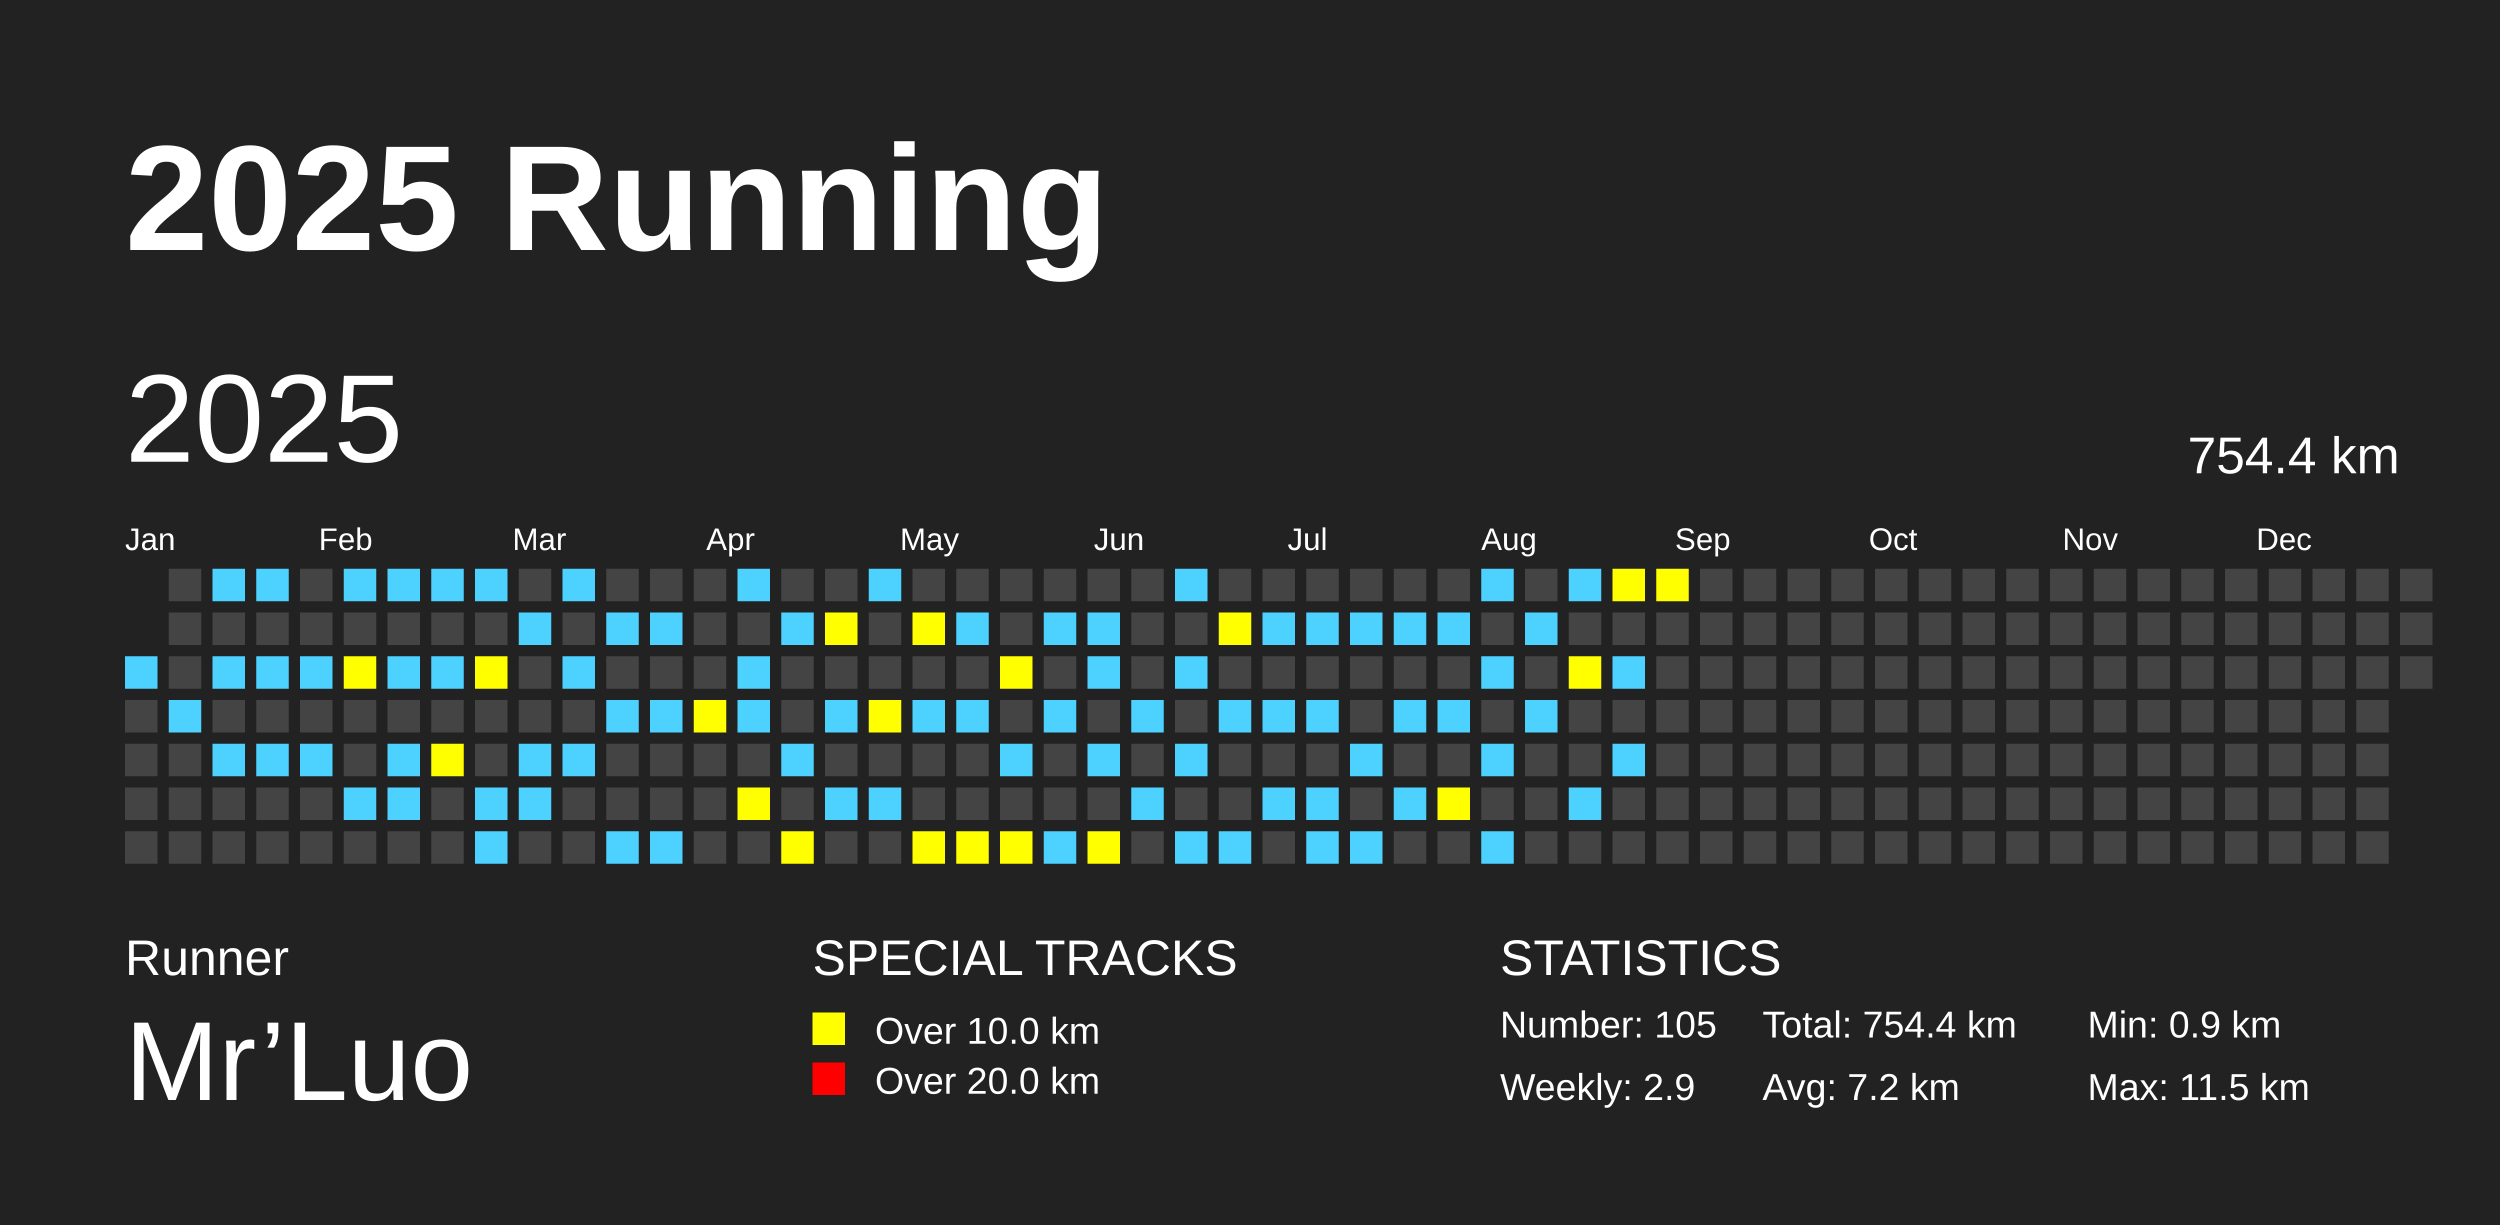
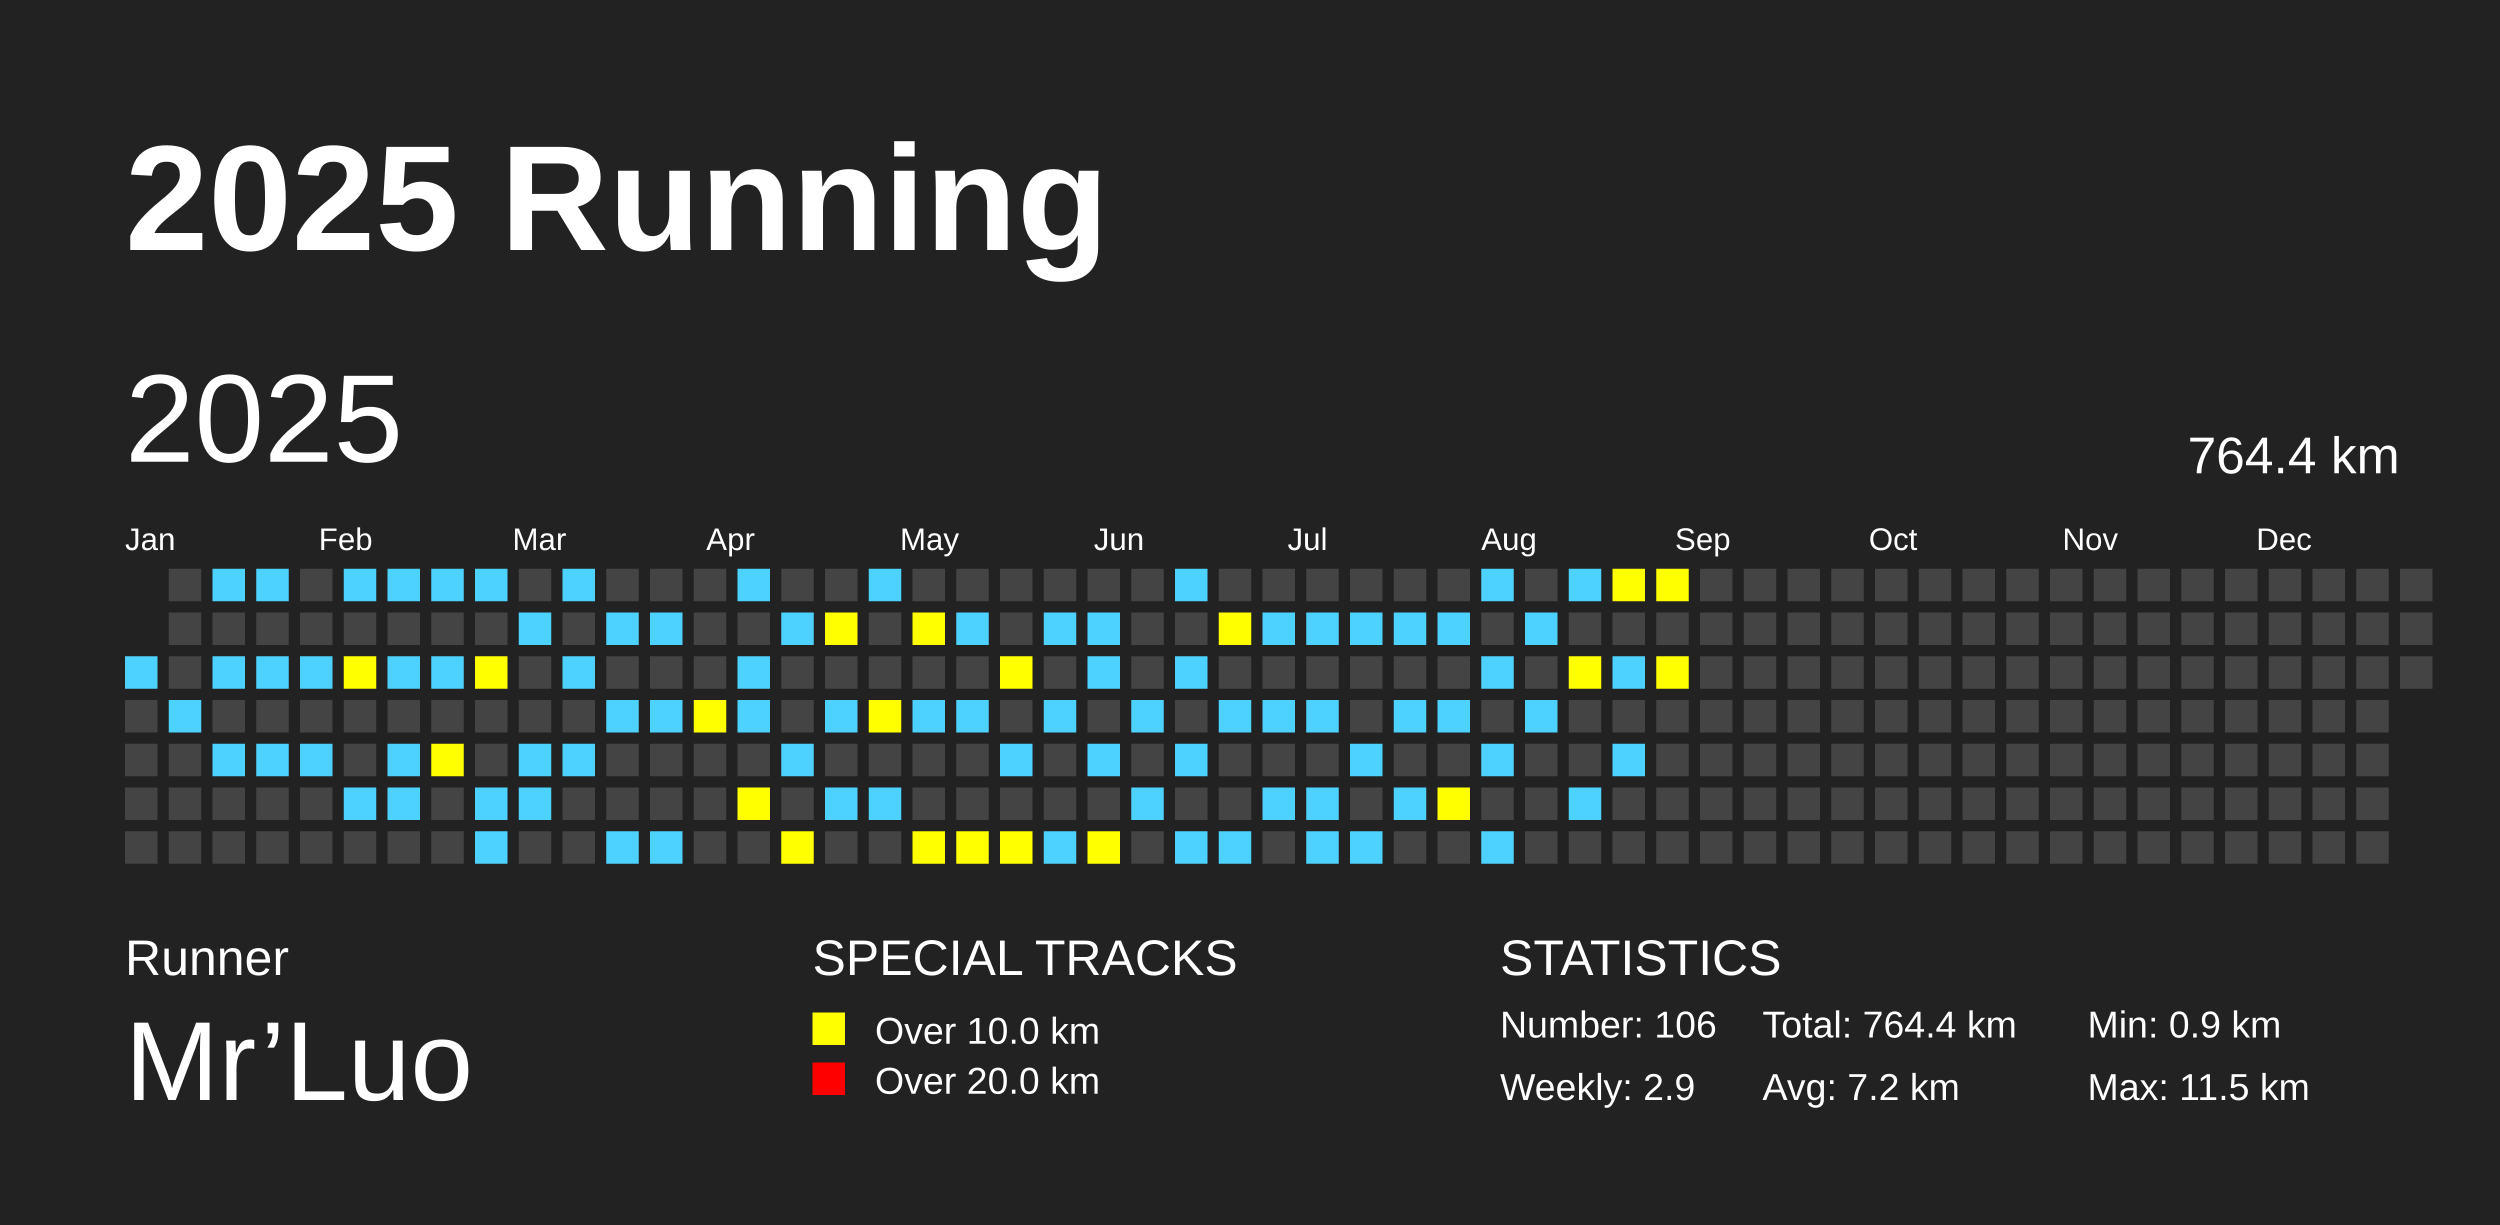
<svg xmlns="http://www.w3.org/2000/svg" baseProfile="full" height="98mm" version="1.1" viewBox="0,0,200,98" width="200mm">
  <defs />
  <rect fill="#222222" height="98" width="200" x="0" y="0" />
  <text fill="#FFFFFF" style="font-size:12px; font-family:Arial; font-weight:bold;" x="10" y="20">2025 Running</text>
  <text fill="#FFFFFF" style="font-size:4px; font-family:Arial" x="10" y="78">Runner</text>
  <text fill="#FFFFFF" style="font-size:9px; font-family:Arial" x="10" y="88">Mr’Luo</text>
  <text fill="#FFFFFF" style="font-size:4px; font-family:Arial" x="65" y="78">SPECIAL TRACKS</text>
  <rect fill="yellow" height="2.6" width="2.6" x="65" y="81" />
  <text fill="#FFFFFF" style="font-size:3px; font-family:Arial" x="70" y="83.5">Over 10.0 km</text>
  <rect fill="red" height="2.6" width="2.6" x="65" y="85" />
  <text fill="#FFFFFF" style="font-size:3px; font-family:Arial" x="70" y="87.5">Over 20.0 km</text>
  <text fill="#FFFFFF" style="font-size:4px; font-family:Arial" x="120" y="78">STATISTICS</text>
-   <text fill="#FFFFFF" style="font-size:3px; font-family:Arial" x="120" y="83">Number: 105</text>
+   <text fill="#FFFFFF" style="font-size:3px; font-family:Arial" x="120" y="83">Number: 106</text>
  <text fill="#FFFFFF" style="font-size:3px; font-family:Arial" x="120" y="88">Weekly: 2.9</text>
-   <text fill="#FFFFFF" style="font-size:3px; font-family:Arial" x="141" y="83">Total: 754.4 km</text>
+   <text fill="#FFFFFF" style="font-size:3px; font-family:Arial" x="141" y="83">Total: 764.4 km</text>
  <text fill="#FFFFFF" style="font-size:3px; font-family:Arial" x="141" y="88">Avg: 7.2 km</text>
  <text fill="#FFFFFF" style="font-size:3px; font-family:Arial" x="167" y="83">Min: 0.9 km</text>
  <text fill="#FFFFFF" style="font-size:3px; font-family:Arial" x="167" y="88">Max: 11.5 km</text>
  <text dominant-baseline="hanging" fill="#FFFFFF" style="font-size:10.0px; font-family:Arial;" x="10" y="30">2025</text>
-   <text dominant-baseline="hanging" fill="#FFFFFF" style="font-size:4.125px; font-family:Arial;" x="175" y="35">754.4 km</text>
+   <text dominant-baseline="hanging" fill="#FFFFFF" style="font-size:4.125px; font-family:Arial;" x="175" y="35">764.4 km</text>
  <text fill="#FFFFFF" style="font-size:2.5px; font-family:Arial" x="10.0" y="44">Jan</text>
  <text fill="#FFFFFF" style="font-size:2.5px; font-family:Arial" x="25.5" y="44">Feb</text>
  <text fill="#FFFFFF" style="font-size:2.5px; font-family:Arial" x="41.0" y="44">Mar</text>
  <text fill="#FFFFFF" style="font-size:2.5px; font-family:Arial" x="56.5" y="44">Apr</text>
  <text fill="#FFFFFF" style="font-size:2.5px; font-family:Arial" x="72.0" y="44">May</text>
  <text fill="#FFFFFF" style="font-size:2.5px; font-family:Arial" x="87.5" y="44">Jun</text>
  <text fill="#FFFFFF" style="font-size:2.5px; font-family:Arial" x="103.0" y="44">Jul</text>
  <text fill="#FFFFFF" style="font-size:2.5px; font-family:Arial" x="118.5" y="44">Aug</text>
  <text fill="#FFFFFF" style="font-size:2.5px; font-family:Arial" x="134.0" y="44">Sep</text>
  <text fill="#FFFFFF" style="font-size:2.5px; font-family:Arial" x="149.5" y="44">Oct</text>
  <text fill="#FFFFFF" style="font-size:2.5px; font-family:Arial" x="165.0" y="44">Nov</text>
  <text fill="#FFFFFF" style="font-size:2.5px; font-family:Arial" x="180.5" y="44">Dec</text>
  <rect fill="#4DD2FF" height="2.6" width="2.6" x="10.0" y="52.5" />
  <rect fill="#444444" height="2.6" width="2.6" x="10.0" y="56.0" />
  <rect fill="#444444" height="2.6" width="2.6" x="10.0" y="59.5" />
  <rect fill="#444444" height="2.6" width="2.6" x="10.0" y="63.0" />
  <rect fill="#444444" height="2.6" width="2.6" x="10.0" y="66.5" />
  <rect fill="#444444" height="2.6" width="2.6" x="13.5" y="45.5" />
  <rect fill="#444444" height="2.6" width="2.6" x="13.5" y="49.0" />
  <rect fill="#444444" height="2.6" width="2.6" x="13.5" y="52.5" />
  <rect fill="#4DD2FF" height="2.6" width="2.6" x="13.5" y="56.0" />
  <rect fill="#444444" height="2.6" width="2.6" x="13.5" y="59.5" />
  <rect fill="#444444" height="2.6" width="2.6" x="13.5" y="63.0" />
  <rect fill="#444444" height="2.6" width="2.6" x="13.5" y="66.5" />
  <rect fill="#4DD2FF" height="2.6" width="2.6" x="17.0" y="45.5" />
  <rect fill="#444444" height="2.6" width="2.6" x="17.0" y="49.0" />
  <rect fill="#4DD2FF" height="2.6" width="2.6" x="17.0" y="52.5" />
  <rect fill="#444444" height="2.6" width="2.6" x="17.0" y="56.0" />
  <rect fill="#4DD2FF" height="2.6" width="2.6" x="17.0" y="59.5" />
  <rect fill="#444444" height="2.6" width="2.6" x="17.0" y="63.0" />
  <rect fill="#444444" height="2.6" width="2.6" x="17.0" y="66.5" />
  <rect fill="#4DD2FF" height="2.6" width="2.6" x="20.5" y="45.5" />
  <rect fill="#444444" height="2.6" width="2.6" x="20.5" y="49.0" />
  <rect fill="#4DD2FF" height="2.6" width="2.6" x="20.5" y="52.5" />
  <rect fill="#444444" height="2.6" width="2.6" x="20.5" y="56.0" />
  <rect fill="#4DD2FF" height="2.6" width="2.6" x="20.5" y="59.5" />
  <rect fill="#444444" height="2.6" width="2.6" x="20.5" y="63.0" />
  <rect fill="#444444" height="2.6" width="2.6" x="20.5" y="66.5" />
  <rect fill="#444444" height="2.6" width="2.6" x="24.0" y="45.5" />
  <rect fill="#444444" height="2.6" width="2.6" x="24.0" y="49.0" />
  <rect fill="#4DD2FF" height="2.6" width="2.6" x="24.0" y="52.5" />
  <rect fill="#444444" height="2.6" width="2.6" x="24.0" y="56.0" />
  <rect fill="#4DD2FF" height="2.6" width="2.6" x="24.0" y="59.5" />
  <rect fill="#444444" height="2.6" width="2.6" x="24.0" y="63.0" />
  <rect fill="#444444" height="2.6" width="2.6" x="24.0" y="66.5" />
  <rect fill="#4DD2FF" height="2.6" width="2.6" x="27.5" y="45.5" />
  <rect fill="#444444" height="2.6" width="2.6" x="27.5" y="49.0" />
  <rect fill="yellow" height="2.6" width="2.6" x="27.5" y="52.5" />
  <rect fill="#444444" height="2.6" width="2.6" x="27.5" y="56.0" />
  <rect fill="#444444" height="2.6" width="2.6" x="27.5" y="59.5" />
  <rect fill="#4DD2FF" height="2.6" width="2.6" x="27.5" y="63.0" />
  <rect fill="#444444" height="2.6" width="2.6" x="27.5" y="66.5" />
  <rect fill="#4DD2FF" height="2.6" width="2.6" x="31.0" y="45.5" />
  <rect fill="#444444" height="2.6" width="2.6" x="31.0" y="49.0" />
  <rect fill="#4DD2FF" height="2.6" width="2.6" x="31.0" y="52.5" />
  <rect fill="#444444" height="2.6" width="2.6" x="31.0" y="56.0" />
  <rect fill="#4DD2FF" height="2.6" width="2.6" x="31.0" y="59.5" />
  <rect fill="#4DD2FF" height="2.6" width="2.6" x="31.0" y="63.0" />
  <rect fill="#444444" height="2.6" width="2.6" x="31.0" y="66.5" />
  <rect fill="#4DD2FF" height="2.6" width="2.6" x="34.5" y="45.5" />
  <rect fill="#444444" height="2.6" width="2.6" x="34.5" y="49.0" />
  <rect fill="#4DD2FF" height="2.6" width="2.6" x="34.5" y="52.5" />
  <rect fill="#444444" height="2.6" width="2.6" x="34.5" y="56.0" />
  <rect fill="yellow" height="2.6" width="2.6" x="34.5" y="59.5" />
  <rect fill="#444444" height="2.6" width="2.6" x="34.5" y="63.0" />
  <rect fill="#444444" height="2.6" width="2.6" x="34.5" y="66.5" />
  <rect fill="#4DD2FF" height="2.6" width="2.6" x="38.0" y="45.5" />
  <rect fill="#444444" height="2.6" width="2.6" x="38.0" y="49.0" />
  <rect fill="yellow" height="2.6" width="2.6" x="38.0" y="52.5" />
  <rect fill="#444444" height="2.6" width="2.6" x="38.0" y="56.0" />
  <rect fill="#444444" height="2.6" width="2.6" x="38.0" y="59.5" />
  <rect fill="#4DD2FF" height="2.6" width="2.6" x="38.0" y="63.0" />
  <rect fill="#4DD2FF" height="2.6" width="2.6" x="38.0" y="66.5" />
  <rect fill="#444444" height="2.6" width="2.6" x="41.5" y="45.5" />
  <rect fill="#4DD2FF" height="2.6" width="2.6" x="41.5" y="49.0" />
  <rect fill="#444444" height="2.6" width="2.6" x="41.5" y="52.5" />
  <rect fill="#444444" height="2.6" width="2.6" x="41.5" y="56.0" />
  <rect fill="#4DD2FF" height="2.6" width="2.6" x="41.5" y="59.5" />
  <rect fill="#4DD2FF" height="2.6" width="2.6" x="41.5" y="63.0" />
  <rect fill="#444444" height="2.6" width="2.6" x="41.5" y="66.5" />
  <rect fill="#4DD2FF" height="2.6" width="2.6" x="45.0" y="45.5" />
  <rect fill="#444444" height="2.6" width="2.6" x="45.0" y="49.0" />
  <rect fill="#4DD2FF" height="2.6" width="2.6" x="45.0" y="52.5" />
  <rect fill="#444444" height="2.6" width="2.6" x="45.0" y="56.0" />
  <rect fill="#4DD2FF" height="2.6" width="2.6" x="45.0" y="59.5" />
  <rect fill="#444444" height="2.6" width="2.6" x="45.0" y="63.0" />
  <rect fill="#444444" height="2.6" width="2.6" x="45.0" y="66.5" />
  <rect fill="#444444" height="2.6" width="2.6" x="48.5" y="45.5" />
  <rect fill="#4DD2FF" height="2.6" width="2.6" x="48.5" y="49.0" />
  <rect fill="#444444" height="2.6" width="2.6" x="48.5" y="52.5" />
  <rect fill="#4DD2FF" height="2.6" width="2.6" x="48.5" y="56.0" />
  <rect fill="#444444" height="2.6" width="2.6" x="48.5" y="59.5" />
  <rect fill="#444444" height="2.6" width="2.6" x="48.5" y="63.0" />
  <rect fill="#4DD2FF" height="2.6" width="2.6" x="48.5" y="66.5" />
  <rect fill="#444444" height="2.6" width="2.6" x="52.0" y="45.5" />
  <rect fill="#4DD2FF" height="2.6" width="2.6" x="52.0" y="49.0" />
  <rect fill="#444444" height="2.6" width="2.6" x="52.0" y="52.5" />
  <rect fill="#4DD2FF" height="2.6" width="2.6" x="52.0" y="56.0" />
  <rect fill="#444444" height="2.6" width="2.6" x="52.0" y="59.5" />
  <rect fill="#444444" height="2.6" width="2.6" x="52.0" y="63.0" />
  <rect fill="#4DD2FF" height="2.6" width="2.6" x="52.0" y="66.5" />
  <rect fill="#444444" height="2.6" width="2.6" x="55.5" y="45.5" />
  <rect fill="#444444" height="2.6" width="2.6" x="55.5" y="49.0" />
  <rect fill="#444444" height="2.6" width="2.6" x="55.5" y="52.5" />
  <rect fill="yellow" height="2.6" width="2.6" x="55.5" y="56.0" />
  <rect fill="#444444" height="2.6" width="2.6" x="55.5" y="59.5" />
  <rect fill="#444444" height="2.6" width="2.6" x="55.5" y="63.0" />
  <rect fill="#444444" height="2.6" width="2.6" x="55.5" y="66.5" />
  <rect fill="#4DD2FF" height="2.6" width="2.6" x="59.0" y="45.5" />
  <rect fill="#444444" height="2.6" width="2.6" x="59.0" y="49.0" />
  <rect fill="#4DD2FF" height="2.6" width="2.6" x="59.0" y="52.5" />
  <rect fill="#4DD2FF" height="2.6" width="2.6" x="59.0" y="56.0" />
  <rect fill="#444444" height="2.6" width="2.6" x="59.0" y="59.5" />
  <rect fill="yellow" height="2.6" width="2.6" x="59.0" y="63.0" />
  <rect fill="#444444" height="2.6" width="2.6" x="59.0" y="66.5" />
  <rect fill="#444444" height="2.6" width="2.6" x="62.5" y="45.5" />
  <rect fill="#4DD2FF" height="2.6" width="2.6" x="62.5" y="49.0" />
  <rect fill="#444444" height="2.6" width="2.6" x="62.5" y="52.5" />
  <rect fill="#444444" height="2.6" width="2.6" x="62.5" y="56.0" />
  <rect fill="#4DD2FF" height="2.6" width="2.6" x="62.5" y="59.5" />
  <rect fill="#444444" height="2.6" width="2.6" x="62.5" y="63.0" />
  <rect fill="yellow" height="2.6" width="2.6" x="62.5" y="66.5" />
  <rect fill="#444444" height="2.6" width="2.6" x="66.0" y="45.5" />
  <rect fill="yellow" height="2.6" width="2.6" x="66.0" y="49.0" />
  <rect fill="#444444" height="2.6" width="2.6" x="66.0" y="52.5" />
  <rect fill="#4DD2FF" height="2.6" width="2.6" x="66.0" y="56.0" />
  <rect fill="#444444" height="2.6" width="2.6" x="66.0" y="59.5" />
  <rect fill="#4DD2FF" height="2.6" width="2.6" x="66.0" y="63.0" />
  <rect fill="#444444" height="2.6" width="2.6" x="66.0" y="66.5" />
  <rect fill="#4DD2FF" height="2.6" width="2.6" x="69.5" y="45.5" />
  <rect fill="#444444" height="2.6" width="2.6" x="69.5" y="49.0" />
  <rect fill="#444444" height="2.6" width="2.6" x="69.5" y="52.5" />
  <rect fill="yellow" height="2.6" width="2.6" x="69.5" y="56.0" />
  <rect fill="#444444" height="2.6" width="2.6" x="69.5" y="59.5" />
  <rect fill="#4DD2FF" height="2.6" width="2.6" x="69.5" y="63.0" />
  <rect fill="#444444" height="2.6" width="2.6" x="69.5" y="66.5" />
  <rect fill="#444444" height="2.6" width="2.6" x="73.0" y="45.5" />
  <rect fill="yellow" height="2.6" width="2.6" x="73.0" y="49.0" />
  <rect fill="#444444" height="2.6" width="2.6" x="73.0" y="52.5" />
  <rect fill="#4DD2FF" height="2.6" width="2.6" x="73.0" y="56.0" />
  <rect fill="#444444" height="2.6" width="2.6" x="73.0" y="59.5" />
  <rect fill="#444444" height="2.6" width="2.6" x="73.0" y="63.0" />
  <rect fill="yellow" height="2.6" width="2.6" x="73.0" y="66.5" />
  <rect fill="#444444" height="2.6" width="2.6" x="76.5" y="45.5" />
  <rect fill="#4DD2FF" height="2.6" width="2.6" x="76.5" y="49.0" />
  <rect fill="#444444" height="2.6" width="2.6" x="76.5" y="52.5" />
  <rect fill="#4DD2FF" height="2.6" width="2.6" x="76.5" y="56.0" />
  <rect fill="#444444" height="2.6" width="2.6" x="76.5" y="59.5" />
  <rect fill="#444444" height="2.6" width="2.6" x="76.5" y="63.0" />
  <rect fill="yellow" height="2.6" width="2.6" x="76.5" y="66.5" />
  <rect fill="#444444" height="2.6" width="2.6" x="80.0" y="45.5" />
  <rect fill="#444444" height="2.6" width="2.6" x="80.0" y="49.0" />
  <rect fill="yellow" height="2.6" width="2.6" x="80.0" y="52.5" />
  <rect fill="#444444" height="2.6" width="2.6" x="80.0" y="56.0" />
  <rect fill="#4DD2FF" height="2.6" width="2.6" x="80.0" y="59.5" />
  <rect fill="#444444" height="2.6" width="2.6" x="80.0" y="63.0" />
  <rect fill="yellow" height="2.6" width="2.6" x="80.0" y="66.5" />
  <rect fill="#444444" height="2.6" width="2.6" x="83.5" y="45.5" />
  <rect fill="#4DD2FF" height="2.6" width="2.6" x="83.5" y="49.0" />
  <rect fill="#444444" height="2.6" width="2.6" x="83.5" y="52.5" />
  <rect fill="#4DD2FF" height="2.6" width="2.6" x="83.5" y="56.0" />
  <rect fill="#444444" height="2.6" width="2.6" x="83.5" y="59.5" />
  <rect fill="#444444" height="2.6" width="2.6" x="83.5" y="63.0" />
  <rect fill="#4DD2FF" height="2.6" width="2.6" x="83.5" y="66.5" />
  <rect fill="#444444" height="2.6" width="2.6" x="87.0" y="45.5" />
  <rect fill="#4DD2FF" height="2.6" width="2.6" x="87.0" y="49.0" />
  <rect fill="#4DD2FF" height="2.6" width="2.6" x="87.0" y="52.5" />
  <rect fill="#444444" height="2.6" width="2.6" x="87.0" y="56.0" />
  <rect fill="#4DD2FF" height="2.6" width="2.6" x="87.0" y="59.5" />
  <rect fill="#444444" height="2.6" width="2.6" x="87.0" y="63.0" />
  <rect fill="yellow" height="2.6" width="2.6" x="87.0" y="66.5" />
  <rect fill="#444444" height="2.6" width="2.6" x="90.5" y="45.5" />
  <rect fill="#444444" height="2.6" width="2.6" x="90.5" y="49.0" />
  <rect fill="#444444" height="2.6" width="2.6" x="90.5" y="52.5" />
  <rect fill="#4DD2FF" height="2.6" width="2.6" x="90.5" y="56.0" />
  <rect fill="#444444" height="2.6" width="2.6" x="90.5" y="59.5" />
  <rect fill="#4DD2FF" height="2.6" width="2.6" x="90.5" y="63.0" />
  <rect fill="#444444" height="2.6" width="2.6" x="90.5" y="66.5" />
  <rect fill="#4DD2FF" height="2.6" width="2.6" x="94.0" y="45.5" />
  <rect fill="#444444" height="2.6" width="2.6" x="94.0" y="49.0" />
  <rect fill="#4DD2FF" height="2.6" width="2.6" x="94.0" y="52.5" />
  <rect fill="#444444" height="2.6" width="2.6" x="94.0" y="56.0" />
  <rect fill="#4DD2FF" height="2.6" width="2.6" x="94.0" y="59.5" />
  <rect fill="#444444" height="2.6" width="2.6" x="94.0" y="63.0" />
  <rect fill="#4DD2FF" height="2.6" width="2.6" x="94.0" y="66.5" />
  <rect fill="#444444" height="2.6" width="2.6" x="97.5" y="45.5" />
  <rect fill="yellow" height="2.6" width="2.6" x="97.5" y="49.0" />
  <rect fill="#444444" height="2.6" width="2.6" x="97.5" y="52.5" />
  <rect fill="#4DD2FF" height="2.6" width="2.6" x="97.5" y="56.0" />
  <rect fill="#444444" height="2.6" width="2.6" x="97.5" y="59.5" />
  <rect fill="#444444" height="2.6" width="2.6" x="97.5" y="63.0" />
  <rect fill="#4DD2FF" height="2.6" width="2.6" x="97.5" y="66.5" />
  <rect fill="#444444" height="2.6" width="2.6" x="101.0" y="45.5" />
  <rect fill="#4DD2FF" height="2.6" width="2.6" x="101.0" y="49.0" />
  <rect fill="#444444" height="2.6" width="2.6" x="101.0" y="52.5" />
  <rect fill="#4DD2FF" height="2.6" width="2.6" x="101.0" y="56.0" />
  <rect fill="#444444" height="2.6" width="2.6" x="101.0" y="59.5" />
  <rect fill="#4DD2FF" height="2.6" width="2.6" x="101.0" y="63.0" />
  <rect fill="#444444" height="2.6" width="2.6" x="101.0" y="66.5" />
  <rect fill="#444444" height="2.6" width="2.6" x="104.5" y="45.5" />
  <rect fill="#4DD2FF" height="2.6" width="2.6" x="104.5" y="49.0" />
  <rect fill="#444444" height="2.6" width="2.6" x="104.5" y="52.5" />
  <rect fill="#4DD2FF" height="2.6" width="2.6" x="104.5" y="56.0" />
  <rect fill="#444444" height="2.6" width="2.6" x="104.5" y="59.5" />
  <rect fill="#4DD2FF" height="2.6" width="2.6" x="104.5" y="63.0" />
  <rect fill="#4DD2FF" height="2.6" width="2.6" x="104.5" y="66.5" />
  <rect fill="#444444" height="2.6" width="2.6" x="108.0" y="45.5" />
  <rect fill="#4DD2FF" height="2.6" width="2.6" x="108.0" y="49.0" />
  <rect fill="#444444" height="2.6" width="2.6" x="108.0" y="52.5" />
  <rect fill="#444444" height="2.6" width="2.6" x="108.0" y="56.0" />
  <rect fill="#4DD2FF" height="2.6" width="2.6" x="108.0" y="59.5" />
  <rect fill="#444444" height="2.6" width="2.6" x="108.0" y="63.0" />
  <rect fill="#4DD2FF" height="2.6" width="2.6" x="108.0" y="66.5" />
  <rect fill="#444444" height="2.6" width="2.6" x="111.5" y="45.5" />
  <rect fill="#4DD2FF" height="2.6" width="2.6" x="111.5" y="49.0" />
  <rect fill="#444444" height="2.6" width="2.6" x="111.5" y="52.5" />
  <rect fill="#4DD2FF" height="2.6" width="2.6" x="111.5" y="56.0" />
  <rect fill="#444444" height="2.6" width="2.6" x="111.5" y="59.5" />
  <rect fill="#4DD2FF" height="2.6" width="2.6" x="111.5" y="63.0" />
  <rect fill="#444444" height="2.6" width="2.6" x="111.5" y="66.5" />
  <rect fill="#444444" height="2.6" width="2.6" x="115.0" y="45.5" />
  <rect fill="#4DD2FF" height="2.6" width="2.6" x="115.0" y="49.0" />
  <rect fill="#444444" height="2.6" width="2.6" x="115.0" y="52.5" />
  <rect fill="#4DD2FF" height="2.6" width="2.6" x="115.0" y="56.0" />
  <rect fill="#444444" height="2.6" width="2.6" x="115.0" y="59.5" />
  <rect fill="yellow" height="2.6" width="2.6" x="115.0" y="63.0" />
  <rect fill="#444444" height="2.6" width="2.6" x="115.0" y="66.5" />
  <rect fill="#4DD2FF" height="2.6" width="2.6" x="118.5" y="45.5" />
  <rect fill="#444444" height="2.6" width="2.6" x="118.5" y="49.0" />
  <rect fill="#4DD2FF" height="2.6" width="2.6" x="118.5" y="52.5" />
  <rect fill="#444444" height="2.6" width="2.6" x="118.5" y="56.0" />
  <rect fill="#4DD2FF" height="2.6" width="2.6" x="118.5" y="59.5" />
  <rect fill="#444444" height="2.6" width="2.6" x="118.5" y="63.0" />
  <rect fill="#4DD2FF" height="2.6" width="2.6" x="118.5" y="66.5" />
  <rect fill="#444444" height="2.6" width="2.6" x="122.0" y="45.5" />
  <rect fill="#4DD2FF" height="2.6" width="2.6" x="122.0" y="49.0" />
  <rect fill="#444444" height="2.6" width="2.6" x="122.0" y="52.5" />
  <rect fill="#4DD2FF" height="2.6" width="2.6" x="122.0" y="56.0" />
  <rect fill="#444444" height="2.6" width="2.6" x="122.0" y="59.5" />
  <rect fill="#444444" height="2.6" width="2.6" x="122.0" y="63.0" />
  <rect fill="#444444" height="2.6" width="2.6" x="122.0" y="66.5" />
  <rect fill="#4DD2FF" height="2.6" width="2.6" x="125.5" y="45.5" />
  <rect fill="#444444" height="2.6" width="2.6" x="125.5" y="49.0" />
  <rect fill="yellow" height="2.6" width="2.6" x="125.5" y="52.5" />
  <rect fill="#444444" height="2.6" width="2.6" x="125.5" y="56.0" />
  <rect fill="#444444" height="2.6" width="2.6" x="125.5" y="59.5" />
  <rect fill="#4DD2FF" height="2.6" width="2.6" x="125.5" y="63.0" />
  <rect fill="#444444" height="2.6" width="2.6" x="125.5" y="66.5" />
  <rect fill="yellow" height="2.6" width="2.6" x="129.0" y="45.5" />
  <rect fill="#444444" height="2.6" width="2.6" x="129.0" y="49.0" />
  <rect fill="#4DD2FF" height="2.6" width="2.6" x="129.0" y="52.5" />
  <rect fill="#444444" height="2.6" width="2.6" x="129.0" y="56.0" />
  <rect fill="#4DD2FF" height="2.6" width="2.6" x="129.0" y="59.5" />
  <rect fill="#444444" height="2.6" width="2.6" x="129.0" y="63.0" />
  <rect fill="#444444" height="2.6" width="2.6" x="129.0" y="66.5" />
  <rect fill="yellow" height="2.6" width="2.6" x="132.5" y="45.5" />
  <rect fill="#444444" height="2.6" width="2.6" x="132.5" y="49.0" />
-   <rect fill="#444444" height="2.6" width="2.6" x="132.5" y="52.5" />
+   <rect fill="yellow" height="2.6" width="2.6" x="132.5" y="52.5" />
  <rect fill="#444444" height="2.6" width="2.6" x="132.5" y="56.0" />
  <rect fill="#444444" height="2.6" width="2.6" x="132.5" y="59.5" />
  <rect fill="#444444" height="2.6" width="2.6" x="132.5" y="63.0" />
  <rect fill="#444444" height="2.6" width="2.6" x="132.5" y="66.5" />
  <rect fill="#444444" height="2.6" width="2.6" x="136.0" y="45.5" />
  <rect fill="#444444" height="2.6" width="2.6" x="136.0" y="49.0" />
  <rect fill="#444444" height="2.6" width="2.6" x="136.0" y="52.5" />
  <rect fill="#444444" height="2.6" width="2.6" x="136.0" y="56.0" />
  <rect fill="#444444" height="2.6" width="2.6" x="136.0" y="59.5" />
  <rect fill="#444444" height="2.6" width="2.6" x="136.0" y="63.0" />
  <rect fill="#444444" height="2.6" width="2.6" x="136.0" y="66.5" />
  <rect fill="#444444" height="2.6" width="2.6" x="139.5" y="45.5" />
  <rect fill="#444444" height="2.6" width="2.6" x="139.5" y="49.0" />
  <rect fill="#444444" height="2.6" width="2.6" x="139.5" y="52.5" />
  <rect fill="#444444" height="2.6" width="2.6" x="139.5" y="56.0" />
  <rect fill="#444444" height="2.6" width="2.6" x="139.5" y="59.5" />
  <rect fill="#444444" height="2.6" width="2.6" x="139.5" y="63.0" />
  <rect fill="#444444" height="2.6" width="2.6" x="139.5" y="66.5" />
  <rect fill="#444444" height="2.6" width="2.6" x="143.0" y="45.5" />
  <rect fill="#444444" height="2.6" width="2.6" x="143.0" y="49.0" />
  <rect fill="#444444" height="2.6" width="2.6" x="143.0" y="52.5" />
  <rect fill="#444444" height="2.6" width="2.6" x="143.0" y="56.0" />
  <rect fill="#444444" height="2.6" width="2.6" x="143.0" y="59.5" />
  <rect fill="#444444" height="2.6" width="2.6" x="143.0" y="63.0" />
  <rect fill="#444444" height="2.6" width="2.6" x="143.0" y="66.5" />
  <rect fill="#444444" height="2.6" width="2.6" x="146.5" y="45.5" />
  <rect fill="#444444" height="2.6" width="2.6" x="146.5" y="49.0" />
  <rect fill="#444444" height="2.6" width="2.6" x="146.5" y="52.5" />
  <rect fill="#444444" height="2.6" width="2.6" x="146.5" y="56.0" />
  <rect fill="#444444" height="2.6" width="2.6" x="146.5" y="59.5" />
  <rect fill="#444444" height="2.6" width="2.6" x="146.5" y="63.0" />
  <rect fill="#444444" height="2.6" width="2.6" x="146.5" y="66.5" />
  <rect fill="#444444" height="2.6" width="2.6" x="150.0" y="45.5" />
  <rect fill="#444444" height="2.6" width="2.6" x="150.0" y="49.0" />
  <rect fill="#444444" height="2.6" width="2.6" x="150.0" y="52.5" />
  <rect fill="#444444" height="2.6" width="2.6" x="150.0" y="56.0" />
  <rect fill="#444444" height="2.6" width="2.6" x="150.0" y="59.5" />
  <rect fill="#444444" height="2.6" width="2.6" x="150.0" y="63.0" />
  <rect fill="#444444" height="2.6" width="2.6" x="150.0" y="66.5" />
  <rect fill="#444444" height="2.6" width="2.6" x="153.5" y="45.5" />
  <rect fill="#444444" height="2.6" width="2.6" x="153.5" y="49.0" />
  <rect fill="#444444" height="2.6" width="2.6" x="153.5" y="52.5" />
  <rect fill="#444444" height="2.6" width="2.6" x="153.5" y="56.0" />
  <rect fill="#444444" height="2.6" width="2.6" x="153.5" y="59.5" />
  <rect fill="#444444" height="2.6" width="2.6" x="153.5" y="63.0" />
  <rect fill="#444444" height="2.6" width="2.6" x="153.5" y="66.5" />
  <rect fill="#444444" height="2.6" width="2.6" x="157.0" y="45.5" />
  <rect fill="#444444" height="2.6" width="2.6" x="157.0" y="49.0" />
  <rect fill="#444444" height="2.6" width="2.6" x="157.0" y="52.5" />
  <rect fill="#444444" height="2.6" width="2.6" x="157.0" y="56.0" />
  <rect fill="#444444" height="2.6" width="2.6" x="157.0" y="59.5" />
  <rect fill="#444444" height="2.6" width="2.6" x="157.0" y="63.0" />
  <rect fill="#444444" height="2.6" width="2.6" x="157.0" y="66.5" />
  <rect fill="#444444" height="2.6" width="2.6" x="160.5" y="45.5" />
  <rect fill="#444444" height="2.6" width="2.6" x="160.5" y="49.0" />
  <rect fill="#444444" height="2.6" width="2.6" x="160.5" y="52.5" />
  <rect fill="#444444" height="2.6" width="2.6" x="160.5" y="56.0" />
  <rect fill="#444444" height="2.6" width="2.6" x="160.5" y="59.5" />
  <rect fill="#444444" height="2.6" width="2.6" x="160.5" y="63.0" />
  <rect fill="#444444" height="2.6" width="2.6" x="160.5" y="66.5" />
  <rect fill="#444444" height="2.6" width="2.6" x="164.0" y="45.5" />
  <rect fill="#444444" height="2.6" width="2.6" x="164.0" y="49.0" />
  <rect fill="#444444" height="2.6" width="2.6" x="164.0" y="52.5" />
  <rect fill="#444444" height="2.6" width="2.6" x="164.0" y="56.0" />
  <rect fill="#444444" height="2.6" width="2.6" x="164.0" y="59.5" />
  <rect fill="#444444" height="2.6" width="2.6" x="164.0" y="63.0" />
  <rect fill="#444444" height="2.6" width="2.6" x="164.0" y="66.5" />
  <rect fill="#444444" height="2.6" width="2.6" x="167.5" y="45.5" />
  <rect fill="#444444" height="2.6" width="2.6" x="167.5" y="49.0" />
  <rect fill="#444444" height="2.6" width="2.6" x="167.5" y="52.5" />
  <rect fill="#444444" height="2.6" width="2.6" x="167.5" y="56.0" />
  <rect fill="#444444" height="2.6" width="2.6" x="167.5" y="59.5" />
  <rect fill="#444444" height="2.6" width="2.6" x="167.5" y="63.0" />
  <rect fill="#444444" height="2.6" width="2.6" x="167.5" y="66.5" />
  <rect fill="#444444" height="2.6" width="2.6" x="171.0" y="45.5" />
  <rect fill="#444444" height="2.6" width="2.6" x="171.0" y="49.0" />
  <rect fill="#444444" height="2.6" width="2.6" x="171.0" y="52.5" />
  <rect fill="#444444" height="2.6" width="2.6" x="171.0" y="56.0" />
  <rect fill="#444444" height="2.6" width="2.6" x="171.0" y="59.5" />
  <rect fill="#444444" height="2.6" width="2.6" x="171.0" y="63.0" />
  <rect fill="#444444" height="2.6" width="2.6" x="171.0" y="66.5" />
  <rect fill="#444444" height="2.6" width="2.6" x="174.5" y="45.5" />
  <rect fill="#444444" height="2.6" width="2.6" x="174.5" y="49.0" />
  <rect fill="#444444" height="2.6" width="2.6" x="174.5" y="52.5" />
  <rect fill="#444444" height="2.6" width="2.6" x="174.5" y="56.0" />
  <rect fill="#444444" height="2.6" width="2.6" x="174.5" y="59.5" />
  <rect fill="#444444" height="2.6" width="2.6" x="174.5" y="63.0" />
  <rect fill="#444444" height="2.6" width="2.6" x="174.5" y="66.5" />
  <rect fill="#444444" height="2.6" width="2.6" x="178.0" y="45.5" />
  <rect fill="#444444" height="2.6" width="2.6" x="178.0" y="49.0" />
  <rect fill="#444444" height="2.6" width="2.6" x="178.0" y="52.5" />
  <rect fill="#444444" height="2.6" width="2.6" x="178.0" y="56.0" />
  <rect fill="#444444" height="2.6" width="2.6" x="178.0" y="59.5" />
  <rect fill="#444444" height="2.6" width="2.6" x="178.0" y="63.0" />
  <rect fill="#444444" height="2.6" width="2.6" x="178.0" y="66.5" />
  <rect fill="#444444" height="2.6" width="2.6" x="181.5" y="45.5" />
  <rect fill="#444444" height="2.6" width="2.6" x="181.5" y="49.0" />
  <rect fill="#444444" height="2.6" width="2.6" x="181.5" y="52.5" />
  <rect fill="#444444" height="2.6" width="2.6" x="181.5" y="56.0" />
  <rect fill="#444444" height="2.6" width="2.6" x="181.5" y="59.5" />
  <rect fill="#444444" height="2.6" width="2.6" x="181.5" y="63.0" />
  <rect fill="#444444" height="2.6" width="2.6" x="181.5" y="66.5" />
  <rect fill="#444444" height="2.6" width="2.6" x="185.0" y="45.5" />
  <rect fill="#444444" height="2.6" width="2.6" x="185.0" y="49.0" />
  <rect fill="#444444" height="2.6" width="2.6" x="185.0" y="52.5" />
  <rect fill="#444444" height="2.6" width="2.6" x="185.0" y="56.0" />
  <rect fill="#444444" height="2.6" width="2.6" x="185.0" y="59.5" />
  <rect fill="#444444" height="2.6" width="2.6" x="185.0" y="63.0" />
  <rect fill="#444444" height="2.6" width="2.6" x="185.0" y="66.5" />
  <rect fill="#444444" height="2.6" width="2.6" x="188.5" y="45.5" />
  <rect fill="#444444" height="2.6" width="2.6" x="188.5" y="49.0" />
  <rect fill="#444444" height="2.6" width="2.6" x="188.5" y="52.5" />
  <rect fill="#444444" height="2.6" width="2.6" x="188.5" y="56.0" />
  <rect fill="#444444" height="2.6" width="2.6" x="188.5" y="59.5" />
  <rect fill="#444444" height="2.6" width="2.6" x="188.5" y="63.0" />
  <rect fill="#444444" height="2.6" width="2.6" x="188.5" y="66.5" />
  <rect fill="#444444" height="2.6" width="2.6" x="192.0" y="45.5" />
  <rect fill="#444444" height="2.6" width="2.6" x="192.0" y="49.0" />
  <rect fill="#444444" height="2.6" width="2.6" x="192.0" y="52.5" />
</svg>
